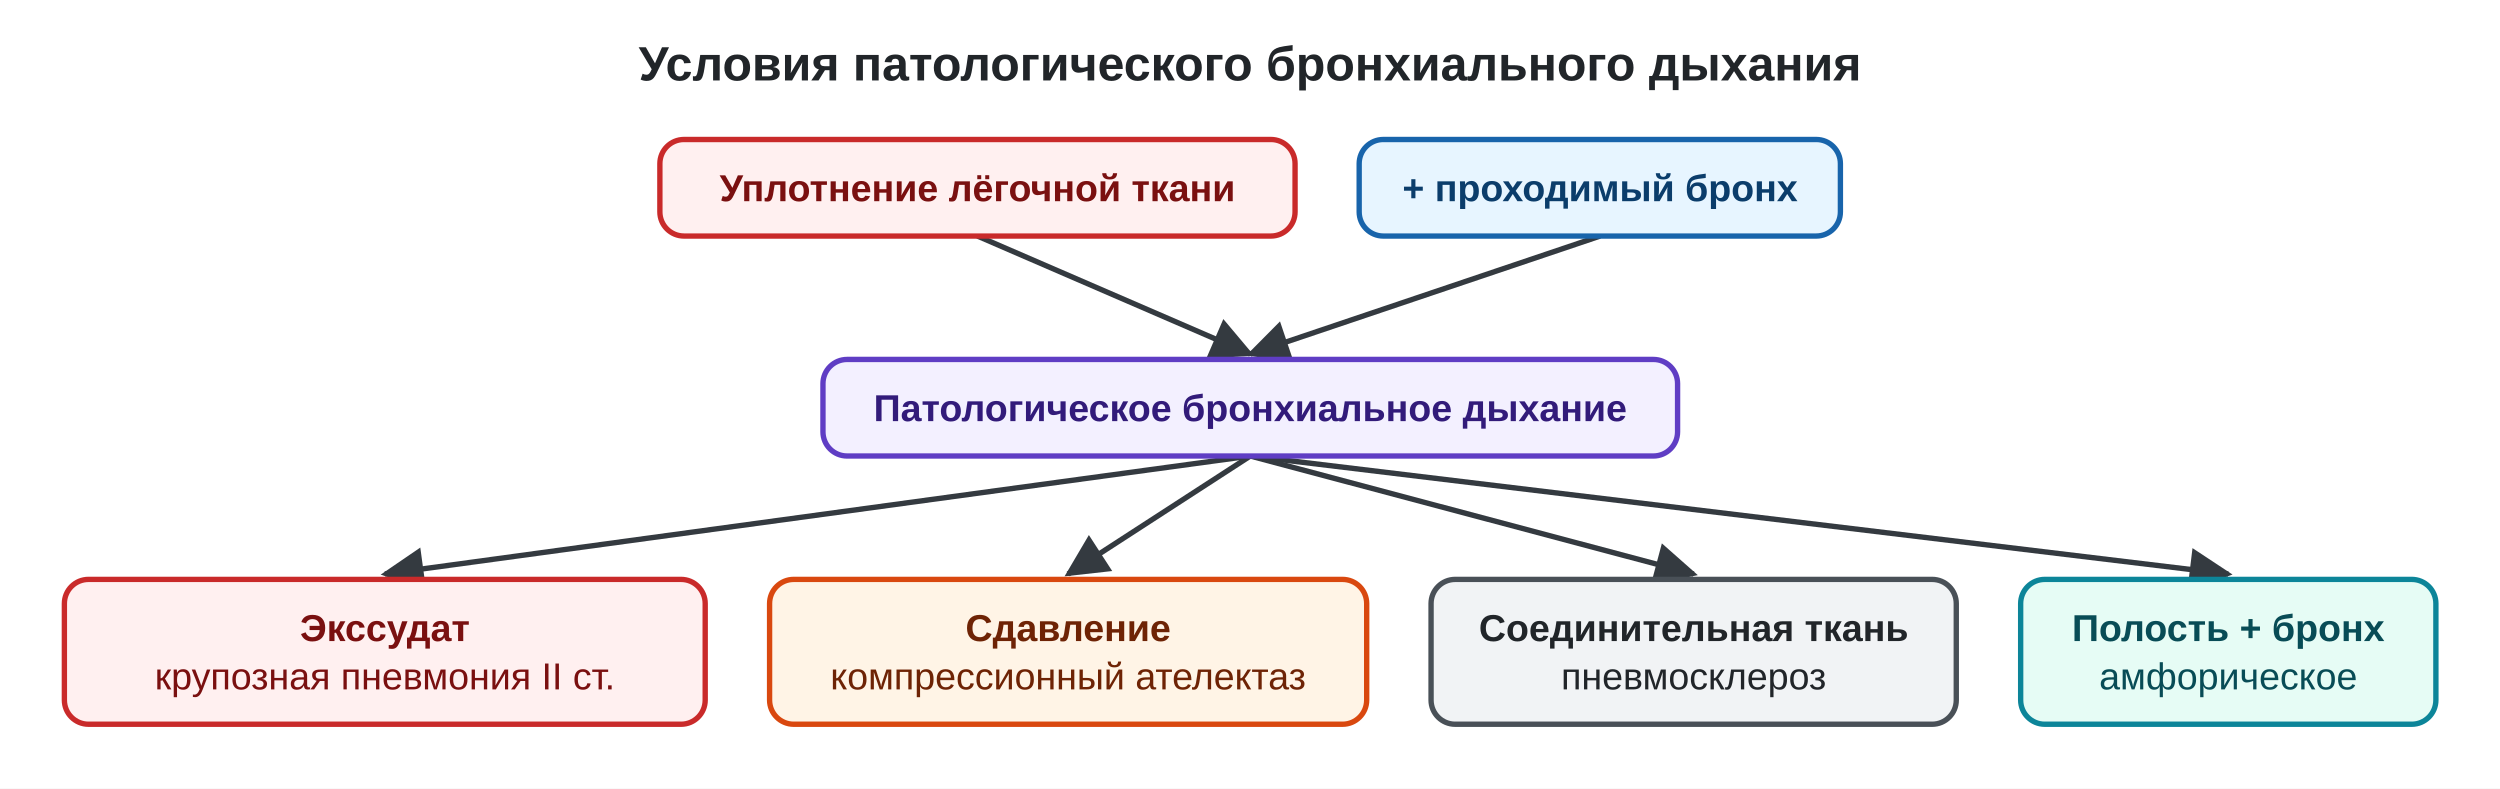
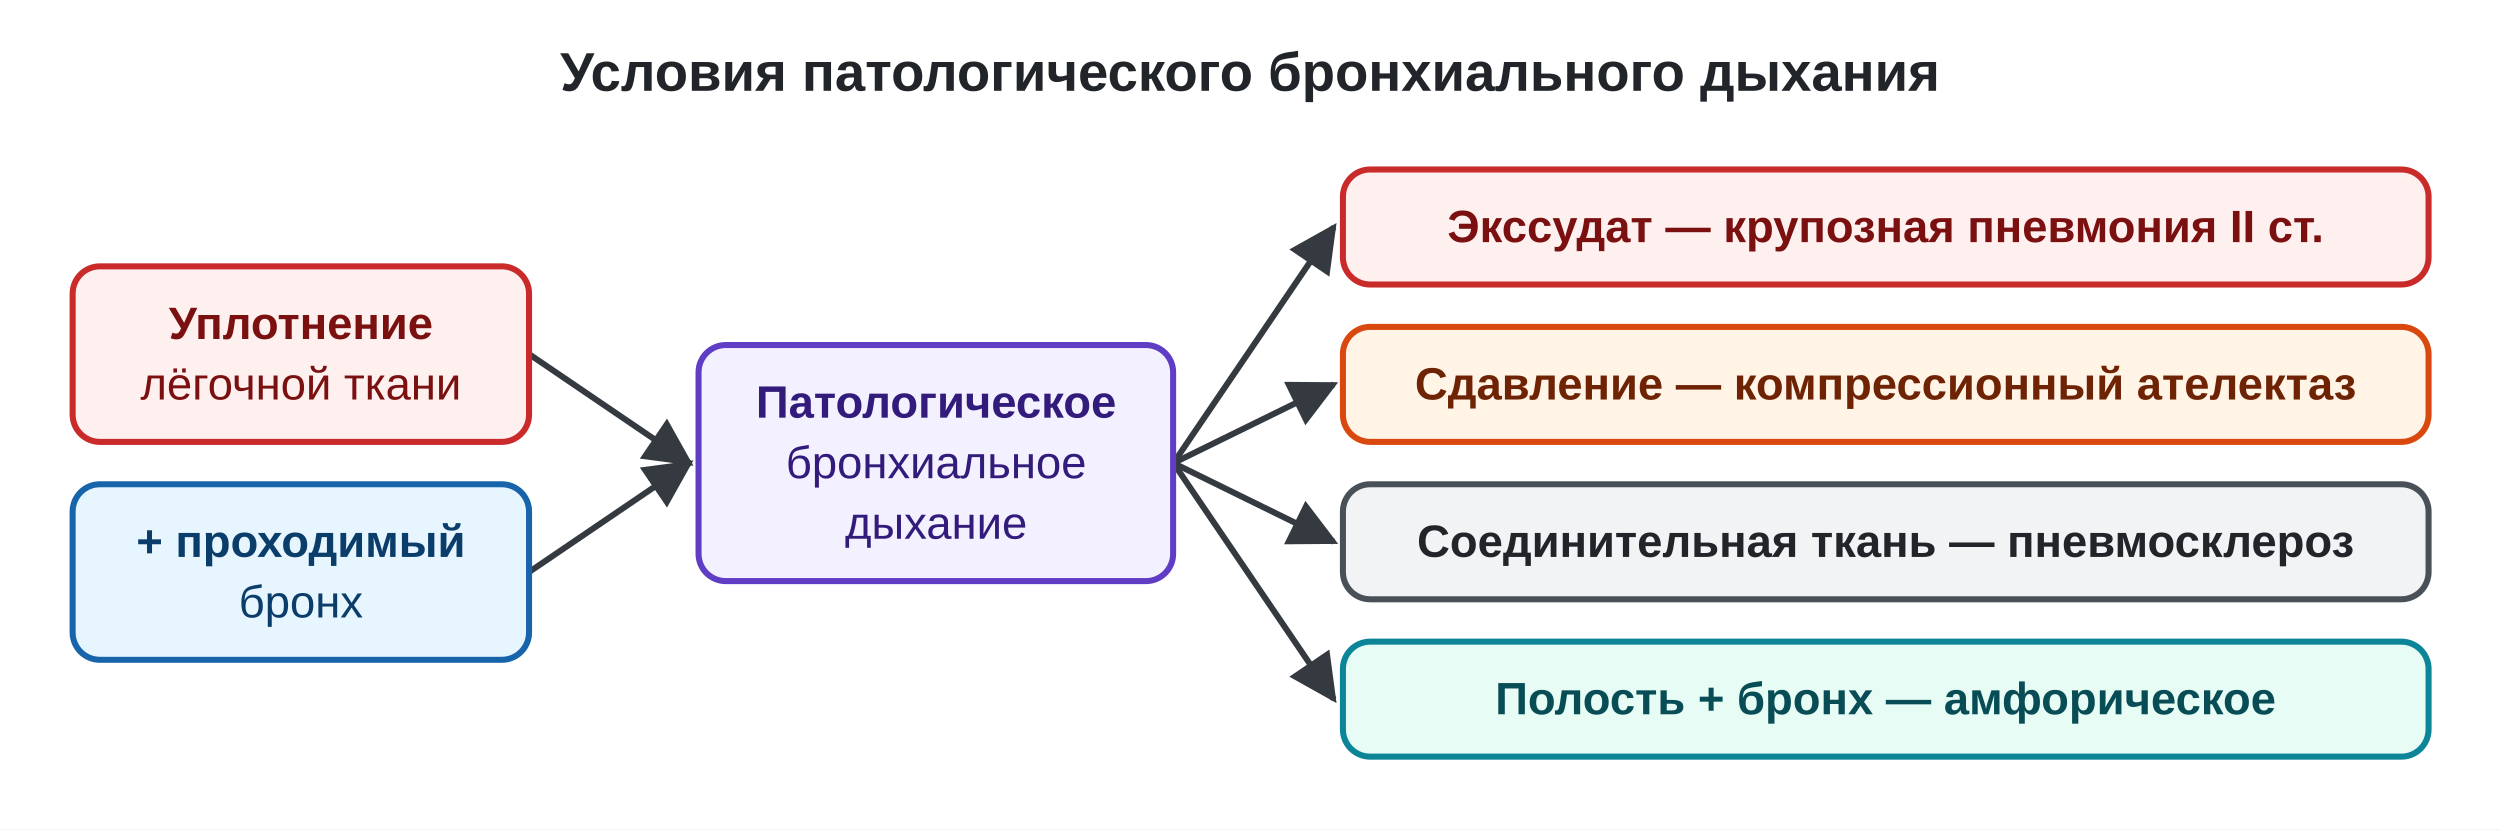
- <svg xmlns="http://www.w3.org/2000/svg" viewBox="0 0 932 294" font-family="Arial, Helvetica, sans-serif">
-   <rect width="932" height="294" fill="#ffffff" />
+ <svg xmlns="http://www.w3.org/2000/svg" viewBox="0 0 826 274" font-family="Arial, Helvetica, sans-serif">
+   <rect width="826" height="274" fill="#ffffff" />
  <defs>
    <marker id="ar" viewBox="0 0 10 10" refX="9" refY="5" markerWidth="8" markerHeight="8" orient="auto-start-reverse">
      <path d="M0,0 L10,5 L0,10 z" fill="#343a40" />
    </marker>
  </defs>
-   <text x="466" y="30" text-anchor="middle" font-size="18" font-weight="bold" fill="#212529">Условия патологического бронхиального дыхания</text>
-   <line x1="364.4" y1="88.0" x2="466.1" y2="132.0" stroke="#343a40" stroke-width="2" marker-end="url(#ar)" />
-   <line x1="596.5" y1="88.0" x2="466.1" y2="132.0" stroke="#343a40" stroke-width="2" marker-end="url(#ar)" />
-   <line x1="466.1" y1="170.0" x2="143.5" y2="214.0" stroke="#343a40" stroke-width="2" marker-end="url(#ar)" />
-   <line x1="466.1" y1="170.0" x2="398.2" y2="214.0" stroke="#343a40" stroke-width="2" marker-end="url(#ar)" />
-   <line x1="466.1" y1="170.0" x2="631.4" y2="214.0" stroke="#343a40" stroke-width="2" marker-end="url(#ar)" />
-   <line x1="466.1" y1="170.0" x2="830.7" y2="214.0" stroke="#343a40" stroke-width="2" marker-end="url(#ar)" />
-   <rect x="246.0" y="52.0" width="236.8" height="36.0" rx="9" fill="#fff0f0" stroke="#c92a2a" stroke-width="2" />
-   <text x="364.4" y="75.0" text-anchor="middle" font-size="14" font-weight="bold" fill="#7a1010">Уплотнение лёгочной ткани</text>
-   <rect x="506.7" y="52.0" width="179.4" height="36.0" rx="9" fill="#e7f5ff" stroke="#1864ab" stroke-width="2" />
-   <text x="596.5" y="75.0" text-anchor="middle" font-size="14" font-weight="bold" fill="#0b3d6b">+ проходимый бронх</text>
-   <rect x="306.8" y="134.0" width="318.6" height="36.0" rx="9" fill="#f3f0ff" stroke="#5f3dc4" stroke-width="2" />
-   <text x="466.1" y="157.0" text-anchor="middle" font-size="14" font-weight="bold" fill="#321b7a">Патологическое бронхиальное дыхание</text>
-   <rect x="24.0" y="216.0" width="238.9" height="54.0" rx="9" fill="#fff0f0" stroke="#c92a2a" stroke-width="2" />
-   <text x="143.5" y="239.0" text-anchor="middle" font-size="14" font-weight="bold" fill="#7a1010">Экссудат</text>
-   <text x="143.5" y="257.0" text-anchor="middle" font-size="14" font-weight="normal" fill="#7a1010">крупозная пневмония II ст.</text>
-   <rect x="286.9" y="216.0" width="222.6" height="54.0" rx="9" fill="#fff4e6" stroke="#d9480f" stroke-width="2" />
-   <text x="398.2" y="239.0" text-anchor="middle" font-size="14" font-weight="bold" fill="#6e2305">Сдавление</text>
-   <text x="398.2" y="257.0" text-anchor="middle" font-size="14" font-weight="normal" fill="#6e2305">компрессионный ателектаз</text>
-   <rect x="533.5" y="216.0" width="195.8" height="54.0" rx="9" fill="#f1f3f5" stroke="#495057" stroke-width="2" />
-   <text x="631.4" y="239.0" text-anchor="middle" font-size="14" font-weight="bold" fill="#212529">Соединительная ткань</text>
-   <text x="631.4" y="257.0" text-anchor="middle" font-size="14" font-weight="normal" fill="#212529">пневмосклероз</text>
-   <rect x="753.3" y="216.0" width="154.8" height="54.0" rx="9" fill="#e6fcf5" stroke="#0c8599" stroke-width="2" />
-   <text x="830.7" y="239.0" text-anchor="middle" font-size="14" font-weight="bold" fill="#084c56">Полость + бронх</text>
-   <text x="830.7" y="257.0" text-anchor="middle" font-size="14" font-weight="normal" fill="#084c56">амфорическое</text>
+   <text x="413" y="30" text-anchor="middle" font-size="18" font-weight="bold" fill="#212529">Условия патологического бронхиального дыхания</text>
+   <line x1="174.8" y1="117.0" x2="227.8" y2="153.0" stroke="#343a40" stroke-width="2" marker-end="url(#ar)" />
+   <line x1="174.8" y1="189.0" x2="227.8" y2="153.0" stroke="#343a40" stroke-width="2" marker-end="url(#ar)" />
+   <line x1="387.7" y1="153.0" x2="440.7" y2="75.0" stroke="#343a40" stroke-width="2" marker-end="url(#ar)" />
+   <line x1="387.7" y1="153.0" x2="440.7" y2="127.0" stroke="#343a40" stroke-width="2" marker-end="url(#ar)" />
+   <line x1="387.7" y1="153.0" x2="440.7" y2="179.0" stroke="#343a40" stroke-width="2" marker-end="url(#ar)" />
+   <line x1="387.7" y1="153.0" x2="440.7" y2="231.0" stroke="#343a40" stroke-width="2" marker-end="url(#ar)" />
+   <rect x="24.0" y="88.0" width="150.8" height="58.0" rx="9" fill="#fff0f0" stroke="#c92a2a" stroke-width="2" />
+   <text x="99.4" y="112.0" text-anchor="middle" font-size="15" font-weight="bold" fill="#7a1010">Уплотнение</text>
+   <text x="99.4" y="132.0" text-anchor="middle" font-size="15" font-weight="normal" fill="#7a1010">лёгочной ткани</text>
+   <rect x="24.0" y="160.0" width="150.8" height="58.0" rx="9" fill="#e7f5ff" stroke="#1864ab" stroke-width="2" />
+   <text x="99.4" y="184.0" text-anchor="middle" font-size="15" font-weight="bold" fill="#0b3d6b">+ проходимый</text>
+   <text x="99.4" y="204.0" text-anchor="middle" font-size="15" font-weight="normal" fill="#0b3d6b">бронх</text>
+   <rect x="230.8" y="114.0" width="156.8" height="78.0" rx="9" fill="#f3f0ff" stroke="#5f3dc4" stroke-width="2" />
+   <text x="309.3" y="138.0" text-anchor="middle" font-size="15" font-weight="bold" fill="#321b7a">Патологическое</text>
+   <text x="309.3" y="158.0" text-anchor="middle" font-size="15" font-weight="normal" fill="#321b7a">бронхиальное</text>
+   <text x="309.3" y="178.0" text-anchor="middle" font-size="15" font-weight="normal" fill="#321b7a">дыхание</text>
+   <rect x="443.7" y="56.0" width="358.7" height="38.0" rx="9" fill="#fff0f0" stroke="#c92a2a" stroke-width="2" />
+   <text x="623.0" y="80.0" text-anchor="middle" font-size="15" font-weight="bold" fill="#7a1010">Экссудат — крупозная пневмония II ст.</text>
+   <rect x="443.7" y="108.0" width="358.7" height="38.0" rx="9" fill="#fff4e6" stroke="#d9480f" stroke-width="2" />
+   <text x="623.0" y="132.0" text-anchor="middle" font-size="15" font-weight="bold" fill="#6e2305">Сдавление — компрессионный ателектаз</text>
+   <rect x="443.7" y="160.0" width="358.7" height="38.0" rx="9" fill="#f1f3f5" stroke="#495057" stroke-width="2" />
+   <text x="623.0" y="184.0" text-anchor="middle" font-size="15" font-weight="bold" fill="#212529">Соединительная ткань — пневмосклероз</text>
+   <rect x="443.7" y="212.0" width="358.7" height="38.0" rx="9" fill="#e6fcf5" stroke="#0c8599" stroke-width="2" />
+   <text x="623.0" y="236.0" text-anchor="middle" font-size="15" font-weight="bold" fill="#084c56">Полость + бронх — амфорическое</text>
</svg>
